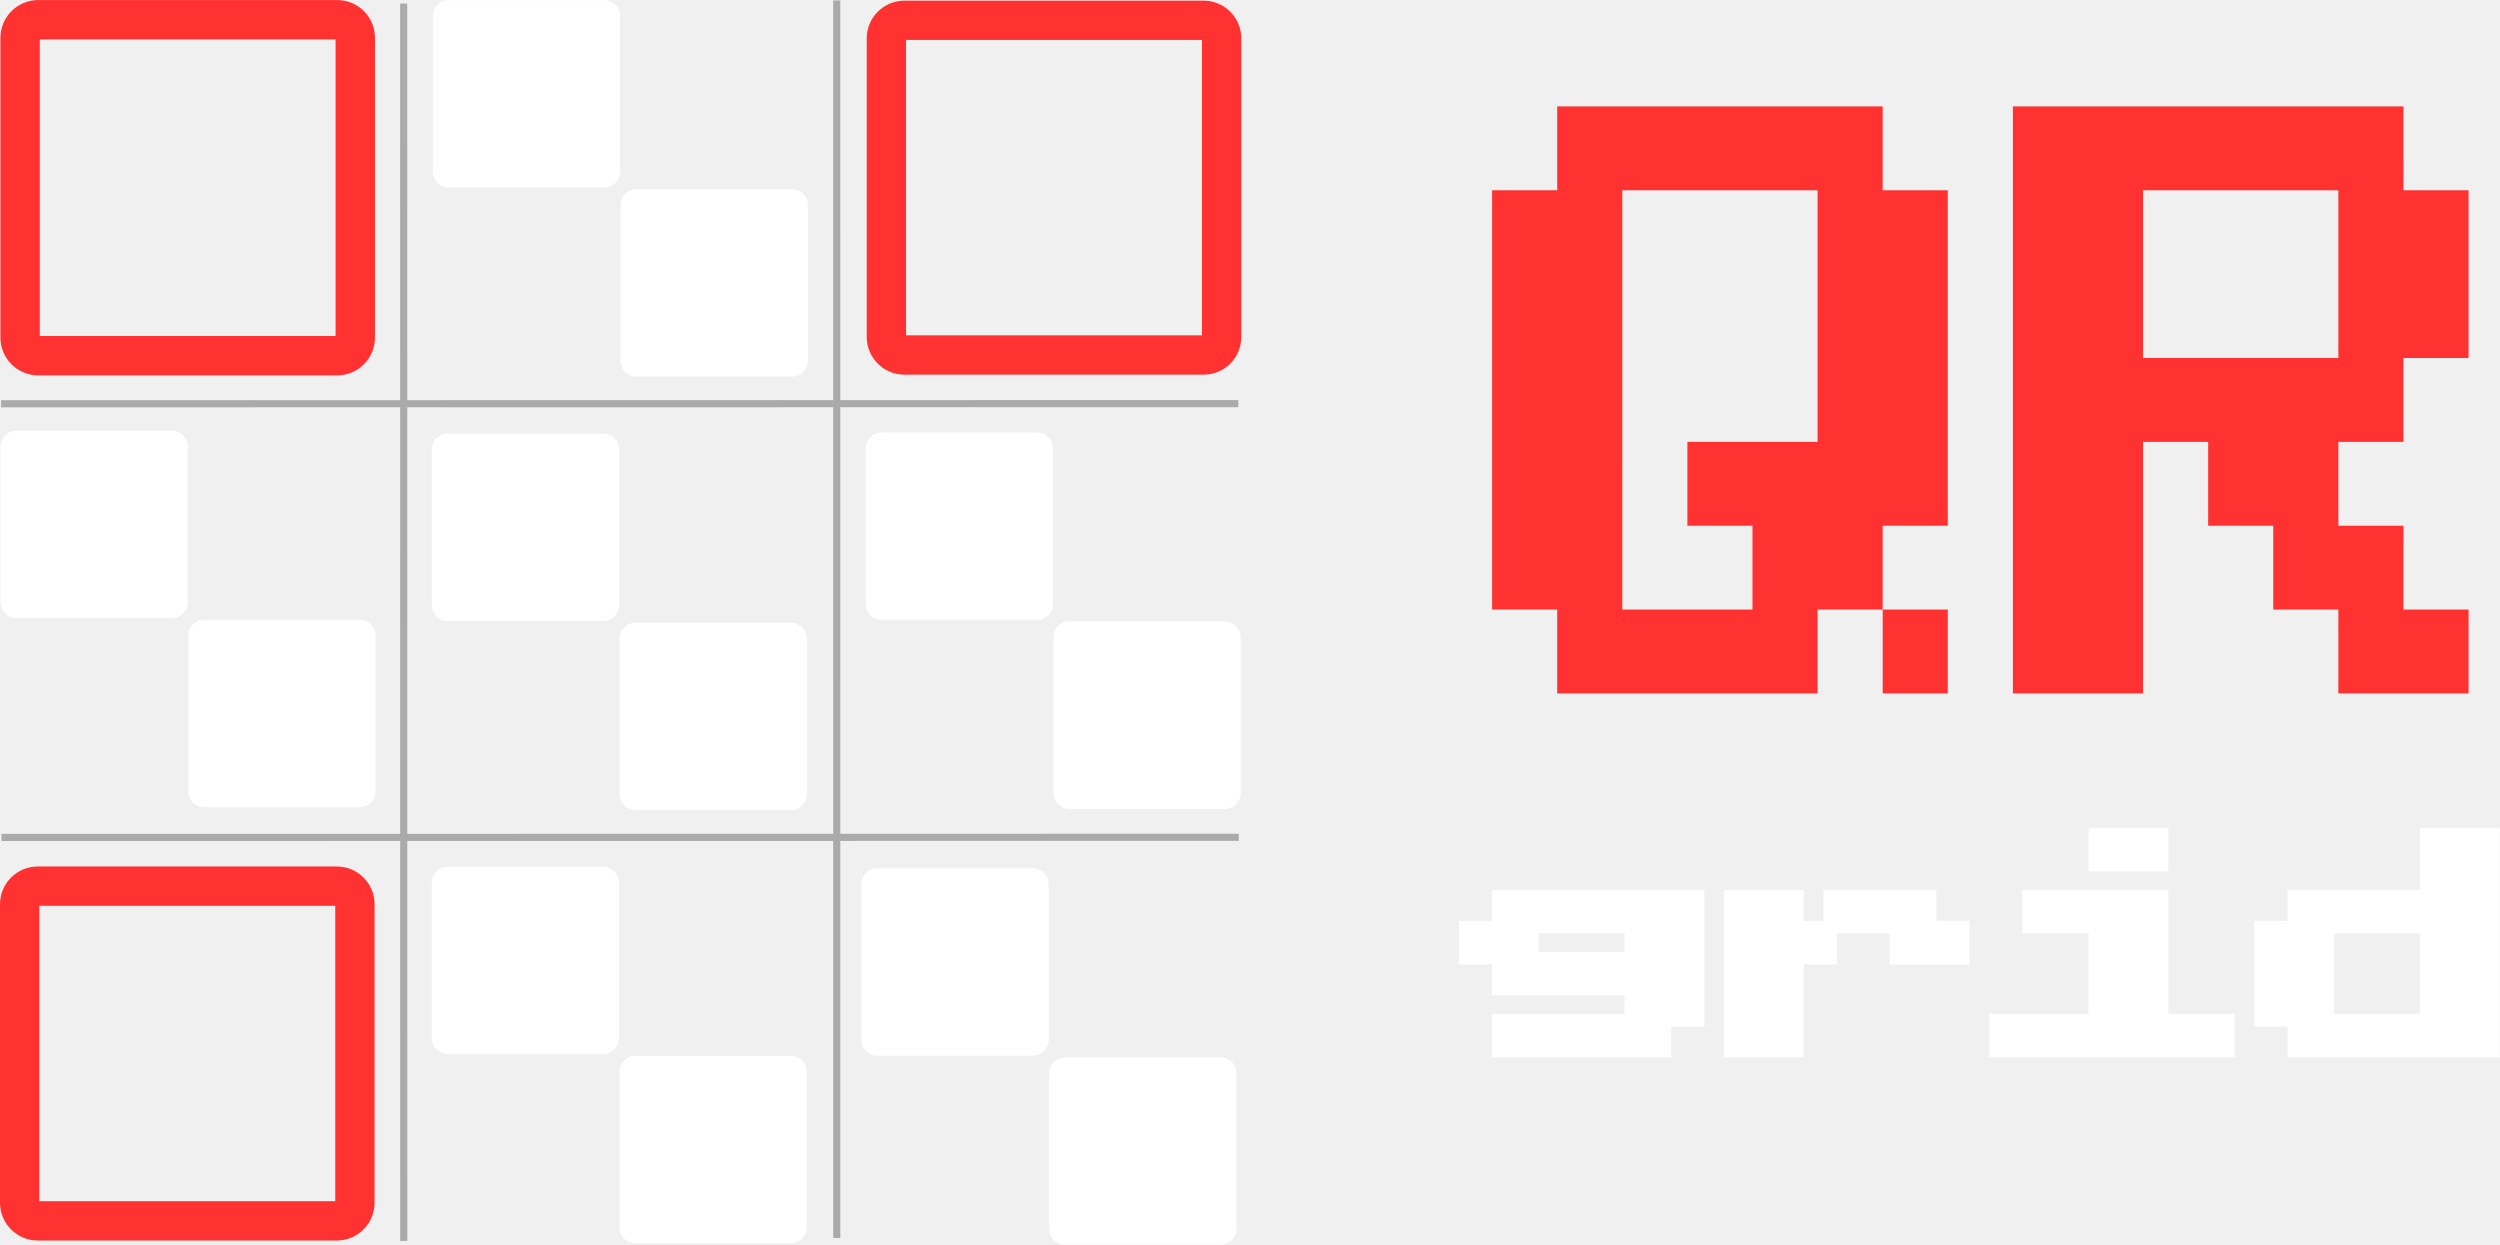
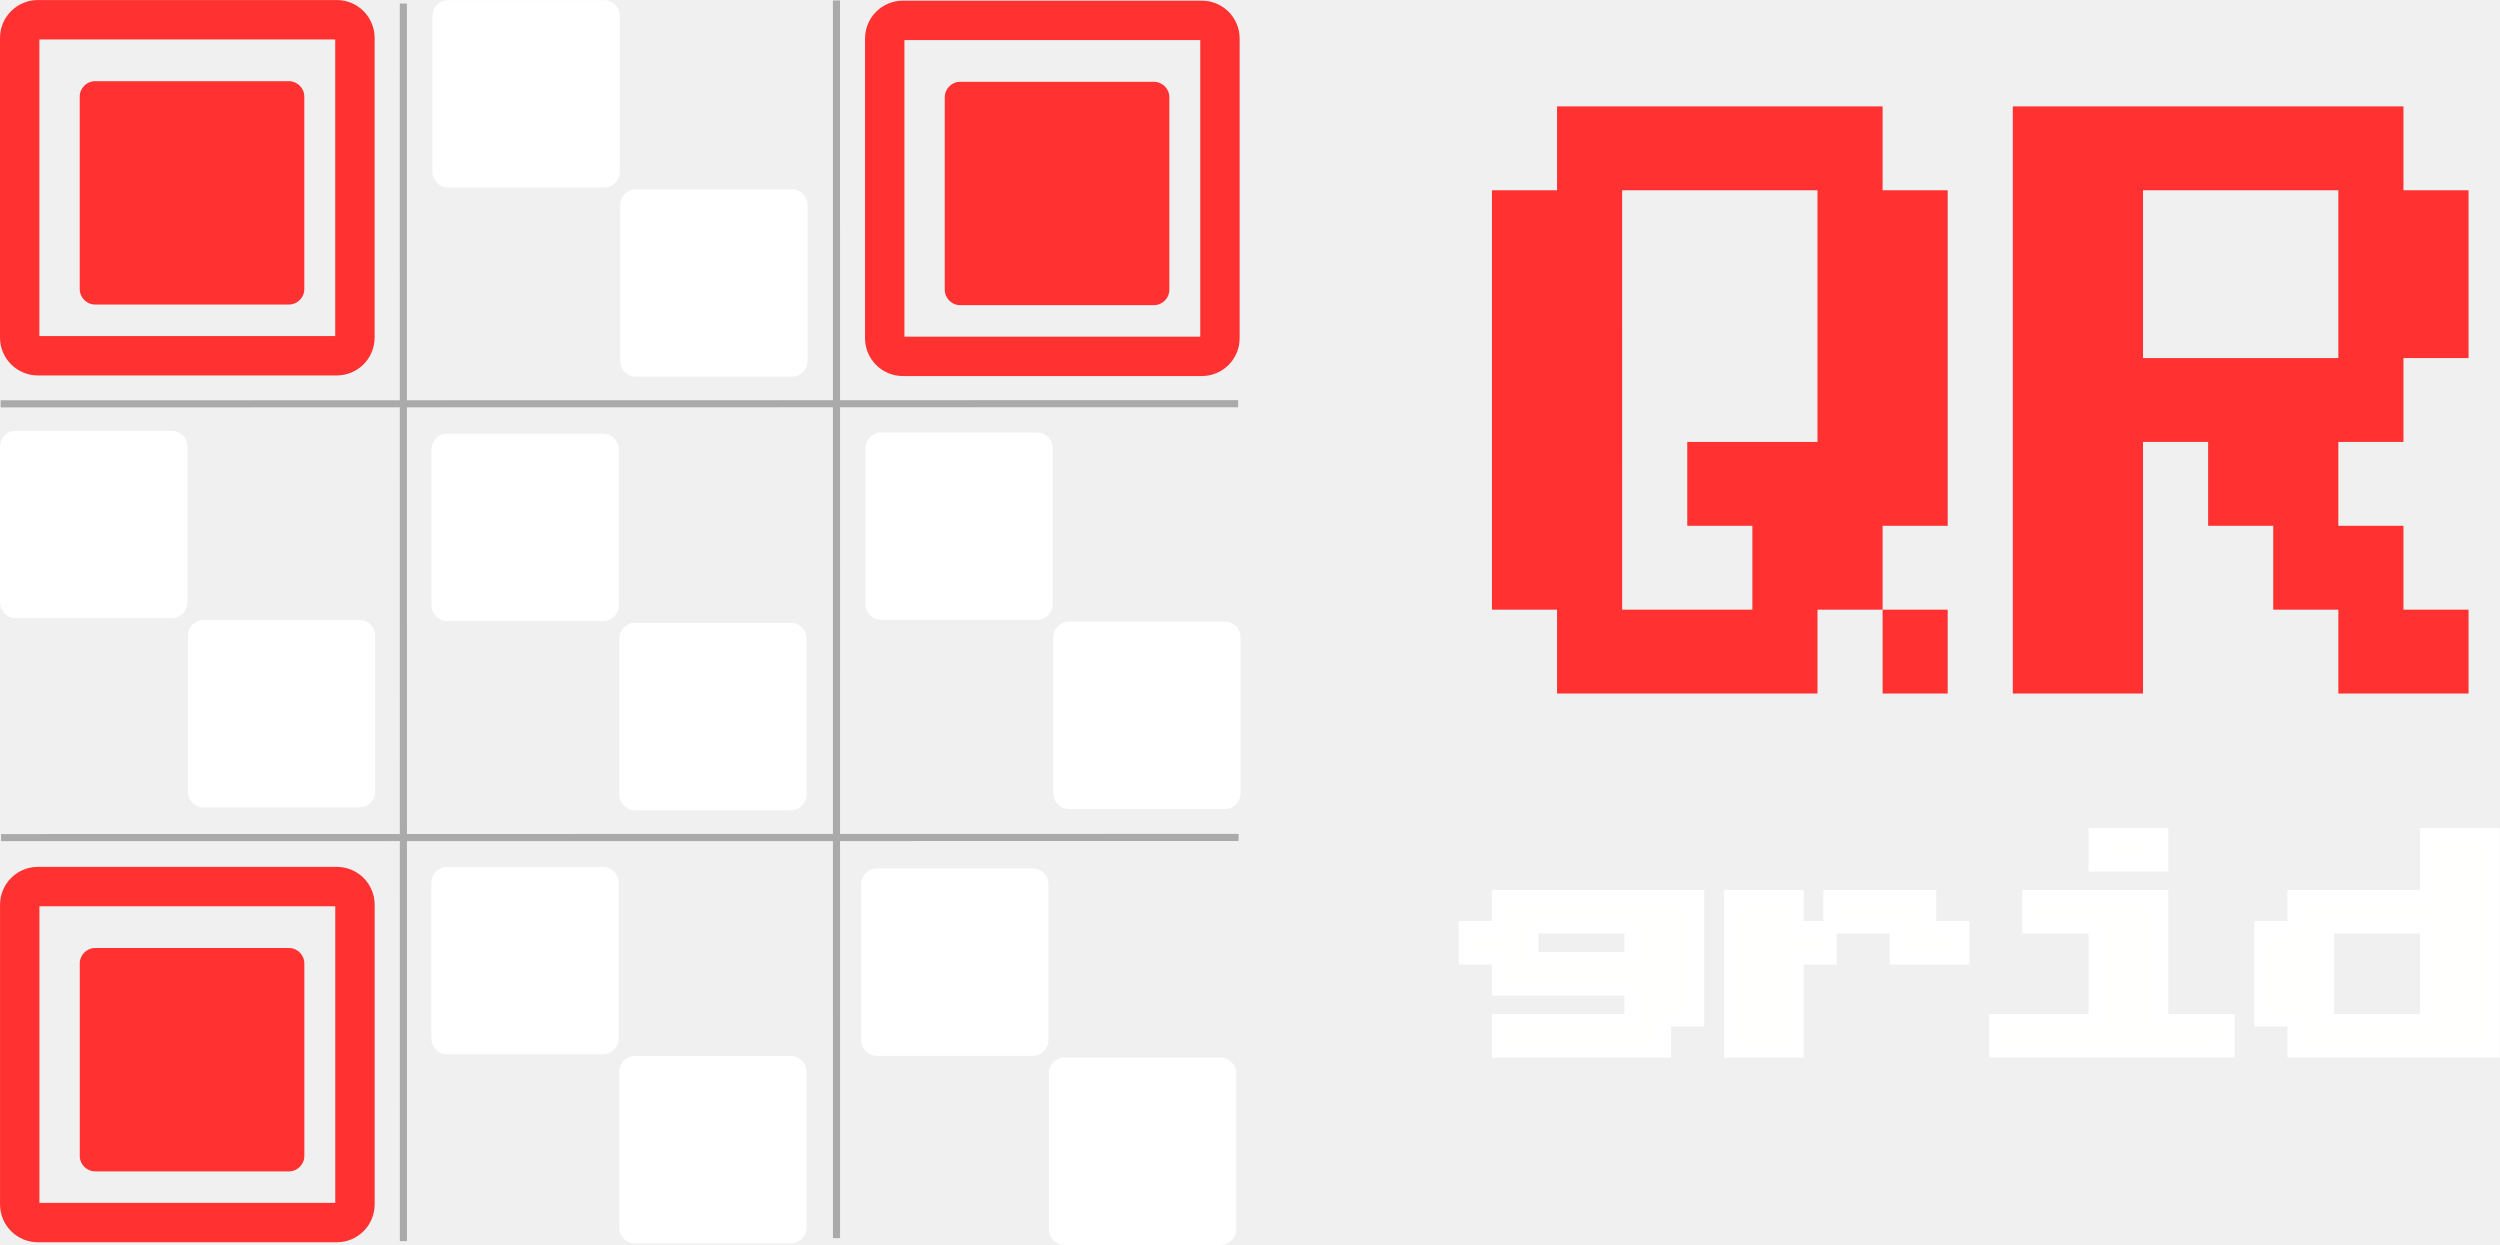
- <svg xmlns="http://www.w3.org/2000/svg" width="175.84mm" height="87.55mm" version="1.1" viewBox="0 0 175.84 87.55" xml:space="preserve">
-   <g transform="translate(-47.568 -45.798)">
+ <svg xmlns="http://www.w3.org/2000/svg" width="175.81mm" height="87.55mm" version="1.1" viewBox="0 0 175.81 87.55" xml:space="preserve">
+   <g transform="translate(-47.597 -45.798)">
    <g transform="translate(-23.828 -82.884)">
      <g fill="#fff">
        <g transform="translate(46.193 25.512)">
          <rect x="55.646" y="103.18" width="13.172" height="13.18" ry="1.11" style="paint-order:normal" />
          <rect x="68.852" y="116.48" width="13.172" height="13.18" ry="1.11" style="paint-order:normal" />
        </g>
        <g transform="translate(15.784 55.797)">
          <rect x="55.646" y="103.18" width="13.172" height="13.18" ry="1.11" style="paint-order:normal" />
          <rect x="68.852" y="116.48" width="13.172" height="13.18" ry="1.11" style="paint-order:normal" />
        </g>
        <g transform="translate(46.123 56.003)">
          <rect x="55.646" y="103.18" width="13.172" height="13.18" ry="1.11" style="paint-order:normal" />
          <rect x="68.852" y="116.48" width="13.172" height="13.18" ry="1.11" style="paint-order:normal" />
        </g>
        <g transform="translate(76.641 55.916)">
          <rect x="55.646" y="103.18" width="13.172" height="13.18" ry="1.11" style="paint-order:normal" />
          <rect x="68.852" y="116.48" width="13.172" height="13.18" ry="1.11" style="paint-order:normal" />
        </g>
        <g transform="translate(76.338 86.573)">
          <rect x="55.646" y="103.18" width="13.172" height="13.18" ry="1.11" style="paint-order:normal" />
          <rect x="68.852" y="116.48" width="13.172" height="13.18" ry="1.11" style="paint-order:normal" />
        </g>
        <g transform="translate(46.116 86.463)">
          <rect x="55.646" y="103.18" width="13.172" height="13.18" ry="1.11" style="paint-order:normal" />
          <rect x="68.852" y="116.48" width="13.172" height="13.18" ry="1.11" style="paint-order:normal" />
        </g>
      </g>
-       <g fill="none" stroke="#ff3131">
-         <rect x="72.81" y="130.07" width="23.575" height="23.629" ry="1.276" stroke-width="2.77" style="paint-order:normal" />
-         <rect x="133.74" y="130.11" width="23.58" height="23.542" ry="1.271" stroke-width="2.765" style="paint-order:normal" />
-         <rect x="72.779" y="191.01" width="23.58" height="23.542" ry="1.271" stroke-width="2.765" style="paint-order:normal" />
+       <rect x="77.032" y="134.39" width="15.794" height="15.709" ry="1.089" fill="#ff3131" />
+       <rect x="72.81" y="130.07" width="23.575" height="23.629" ry="1.276" fill="none" stroke="#ff3131" stroke-width="2.77" style="paint-order:normal" />
+       <g transform="translate(60.832 .043363)">
+         <rect x="77.032" y="134.39" width="15.794" height="15.709" ry="1.089" fill="#ff3131" />
+         <rect x="72.81" y="130.07" width="23.575" height="23.629" ry="1.276" fill="none" stroke="#ff3131" stroke-width="2.77" style="paint-order:normal" />
+       </g>
+       <g transform="translate(.0022546 60.959)">
+         <rect x="77.032" y="134.39" width="15.794" height="15.709" ry="1.089" fill="#ff3131" />
+         <rect x="72.81" y="130.07" width="23.575" height="23.629" ry="1.276" fill="none" stroke="#ff3131" stroke-width="2.77" style="paint-order:normal" />
      </g>
    </g>
    <g fill="none" stroke="#aaa" stroke-width=".5">
      <path d="m75.962 46.047 0.005 87.032" style="paint-order:normal" />
      <path d="m134.67 74.187-87.028 0.011" style="paint-order:normal" />
      <path d="m134.7 104.69-87.028 0.011" style="paint-order:normal" />
      <path d="m106.42 45.833 3e-3 87.034" style="paint-order:normal" />
    </g>
    <g transform="translate(-23.828 -82.884)">
-       <path transform="scale(1.0341 .96698)" d="m211.56 193.75v2.254h4.509v-2.254zm22.545 0v4.509h-9.018v2.254h-2.255v6.763h2.255v2.255h13.527v-15.781zm-63.125 4.509v2.254h-2.255v2.255h2.255v2.255h9.018v2.254h-9.018v2.255h11.272v-2.255h2.255v-9.018zm15.781 0v11.272h4.509v-6.763h2.255v-2.255h-2.255v-2.254zm6.763 2.254h4.509v2.255h4.509v-2.255h-2.255v-2.254h-6.763zm13.527-2.254v2.254h4.509v6.763h-6.763v2.255h15.782v-2.255h-4.509v-9.018zm-33.817 2.254h6.763v2.255h-6.763zm54.108 0h6.763v6.763h-6.763z" fill="#fff" stroke="#fff" stroke-miterlimit="100" stroke-width=".913" style="font-variant-caps:normal;font-variant-east-asian:normal;font-variant-ligatures:normal;font-variant-numeric:normal" />
+       <path transform="scale(1.0341 .96698)" d="m211.56 193.75v2.254h4.509v-2.254zm22.545 0v4.509h-9.018v2.254h-2.255v6.763h2.255v2.255h13.527v-15.781zm-63.125 4.509v2.254h-2.255v2.255h2.255v2.255h9.018v2.254h-9.018v2.255h11.272v-2.255h2.255v-9.018zm15.781 0v11.272h4.509v-6.763h2.255v-2.255h-2.255v-2.254zm6.763 2.254h4.509v2.255h4.509v-2.255h-2.255v-2.254h-6.763zm13.527-2.254v2.254h4.509v6.763h-6.763v2.255h15.782v-2.255h-4.509v-9.018zm-33.817 2.254h6.763v2.255h-6.763zm54.108 0h6.763v6.763h-6.763z" fill="#fffffd" stroke="#fff" stroke-miterlimit="100" stroke-width=".913" style="font-variant-caps:normal;font-variant-east-asian:normal;font-variant-ligatures:normal;font-variant-numeric:normal" />
      <path transform="scale(.88105 1.135)" d="m205.35 119.97v5.197h-5.197v25.984h5.197v5.197h20.787v-5.197h5.197v-5.197h5.197v-20.787h-5.197v-5.197zm25.984 31.181v5.197h5.197v-5.197zm10.393-31.181v36.377h10.393v-15.59h5.197v5.197h5.197v5.197h5.197v5.197h10.394v-5.197h-5.197v-5.197h-5.197v-5.197h5.197v-5.197h5.197v-10.394h-5.197v-5.197zm-31.181 5.197h15.59v15.59h-10.393v5.197h5.197v5.197h-10.393zm41.574 0h15.591v10.394h-15.591z" fill="#ff3131" style="font-variant-caps:normal;font-variant-east-asian:normal;font-variant-ligatures:normal;font-variant-numeric:normal" />
    </g>
  </g>
</svg>
